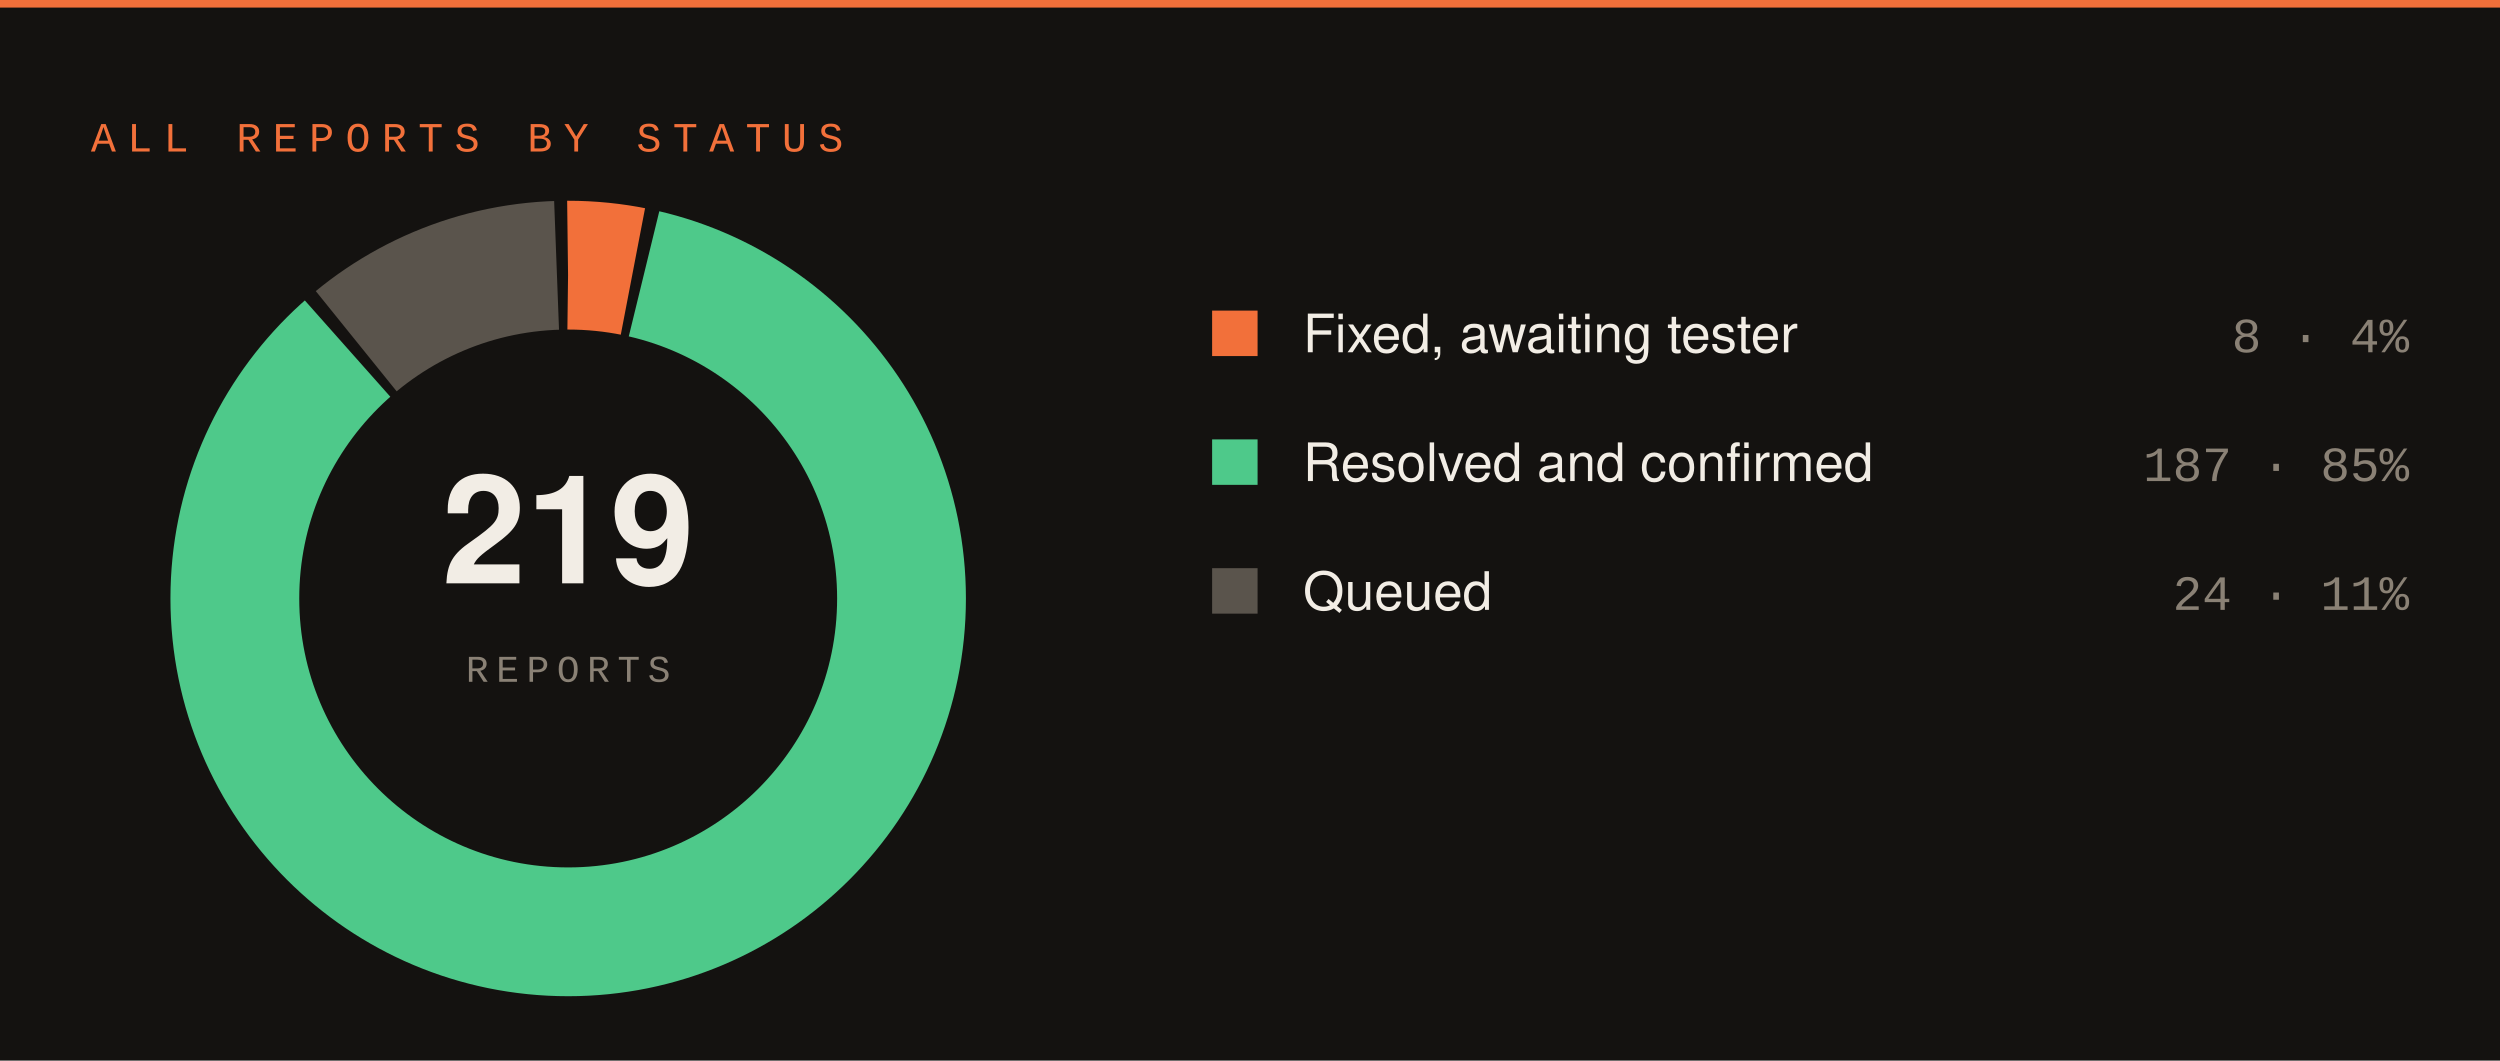
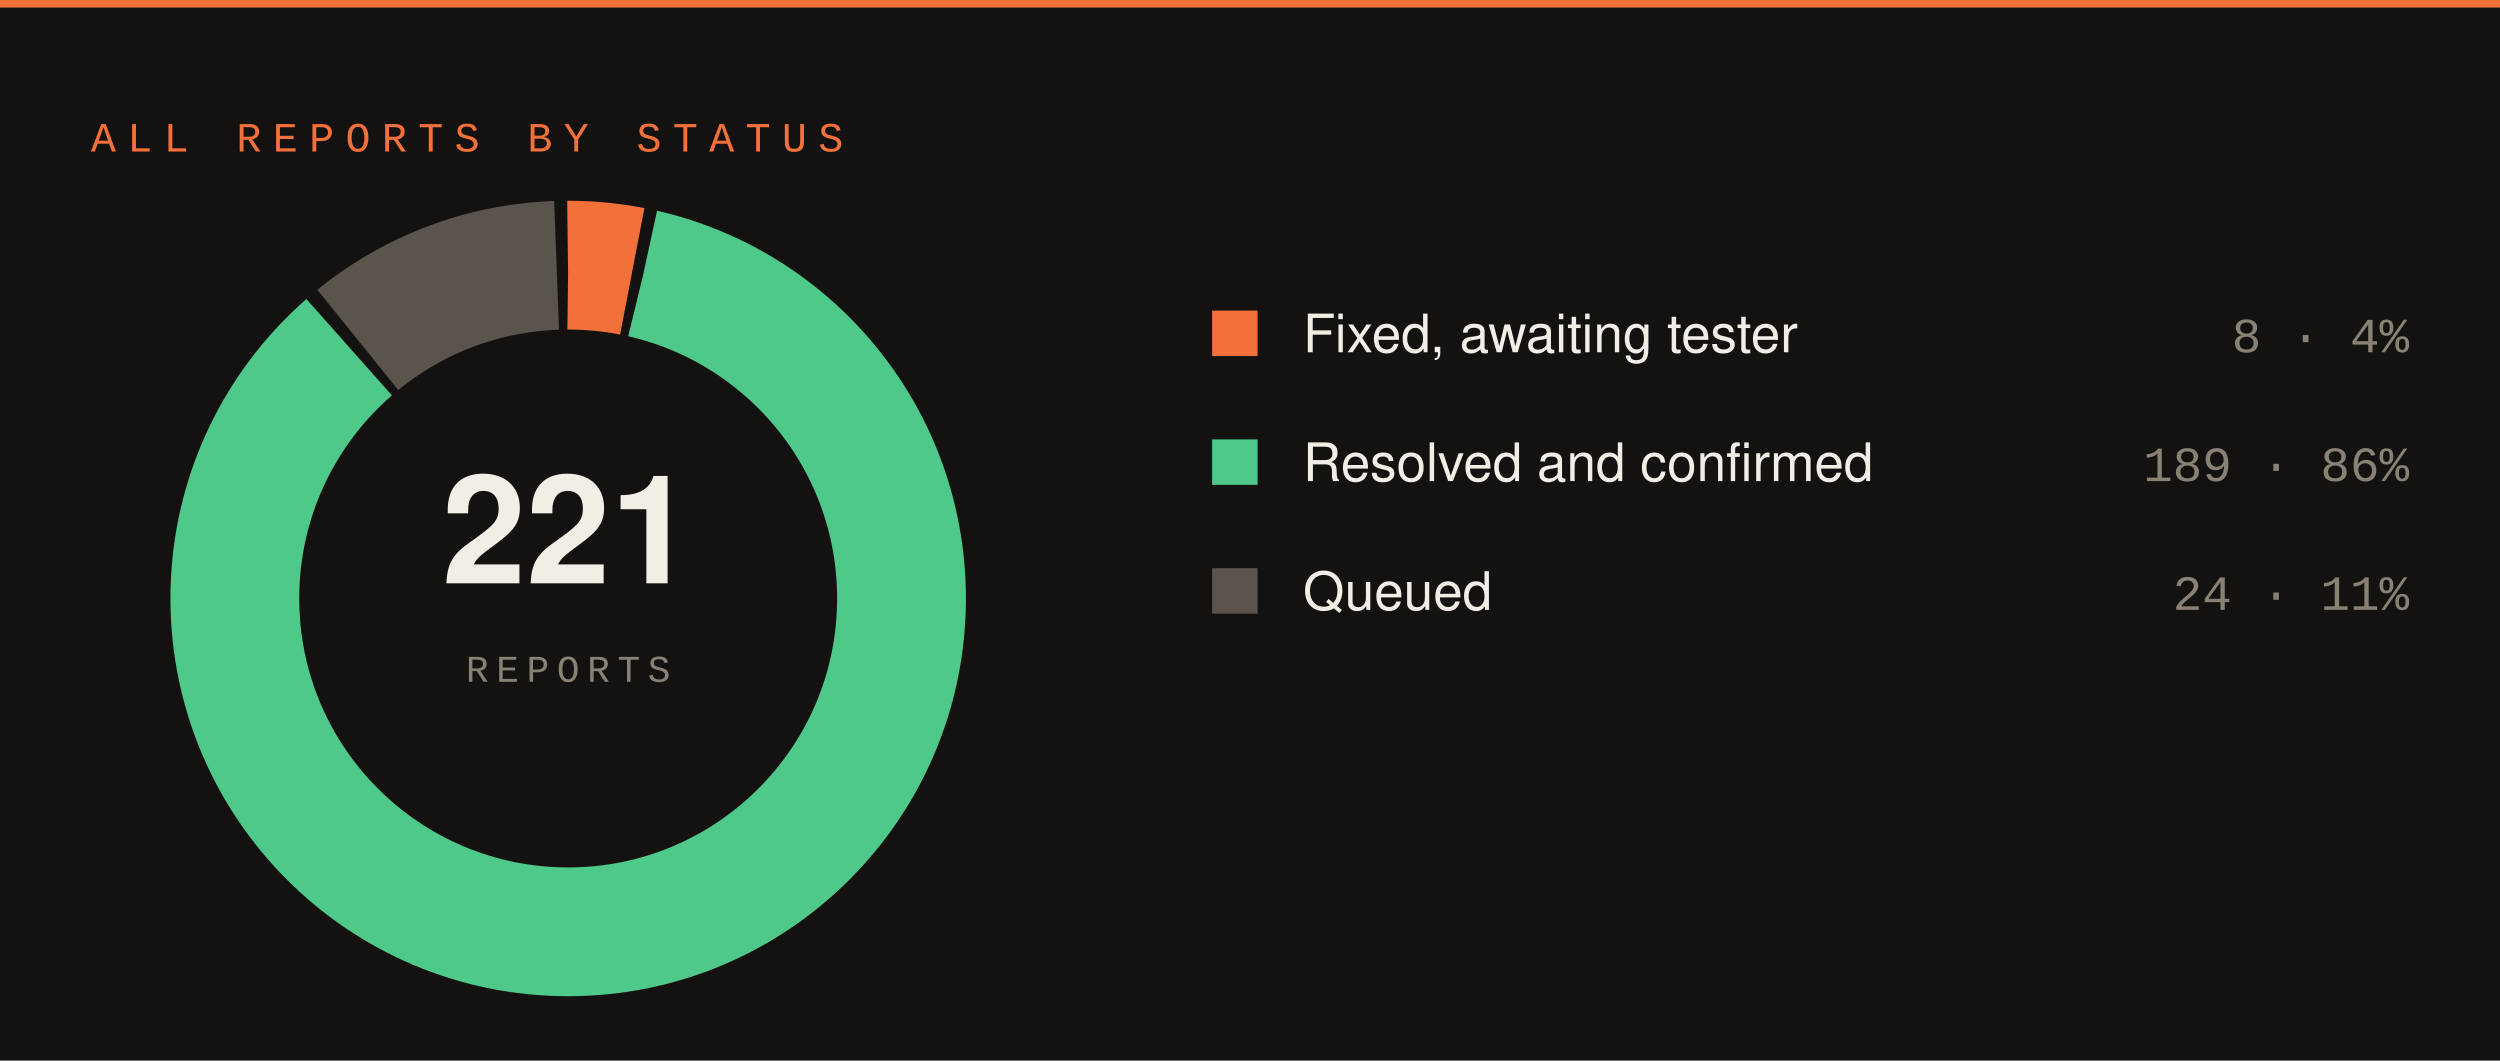
<svg xmlns="http://www.w3.org/2000/svg" width="660" height="280" viewBox="0 0 660 280">
  <rect width="660" height="280" fill="#141210" />
  <rect x="0" y="0" width="660" height="2" fill="#f2703a" />
  <text x="24" y="40" font-family="SFMono-Regular,Consolas,Liberation Mono,monospace" font-size="11" letter-spacing="3" fill="#f2703a">ALL REPORTS BY STATUS</text>
-   <circle cx="150" cy="158" r="88" fill="none" stroke="#f2703a" stroke-width="34" stroke-dasharray="17.20 535.72" stroke-dashoffset="-0.00" transform="rotate(-90 150 158)" />
-   <circle cx="150" cy="158" r="88" fill="none" stroke="#4ec98a" stroke-width="34" stroke-dasharray="469.13 83.79" stroke-dashoffset="-20.20" transform="rotate(-90 150 158)" />
-   <circle cx="150" cy="158" r="88" fill="none" stroke="#5a544c" stroke-width="34" stroke-dasharray="57.59 495.33" stroke-dashoffset="-492.33" transform="rotate(-90 150 158)" />
-   <text x="150" y="154" font-family="-apple-system,Segoe UI,Helvetica,Arial,sans-serif" font-size="40" font-weight="700" fill="#f2ede5" text-anchor="middle">219</text>
+   <circle cx="150" cy="158" r="88" fill="none" stroke="#f2703a" stroke-width="34" stroke-dasharray="17.02 535.91" stroke-dashoffset="-0.00" transform="rotate(-90 150 158)" />
+   <circle cx="150" cy="158" r="88" fill="none" stroke="#4ec98a" stroke-width="34" stroke-dasharray="469.86 83.06" stroke-dashoffset="-20.02" transform="rotate(-90 150 158)" />
+   <circle cx="150" cy="158" r="88" fill="none" stroke="#5a544c" stroke-width="34" stroke-dasharray="57.05 495.87" stroke-dashoffset="-492.87" transform="rotate(-90 150 158)" />
+   <text x="150" y="154" font-family="-apple-system,Segoe UI,Helvetica,Arial,sans-serif" font-size="40" font-weight="700" fill="#f2ede5" text-anchor="middle">221</text>
  <text x="150" y="180" font-family="SFMono-Regular,Consolas,Liberation Mono,monospace" font-size="10" letter-spacing="2" fill="#8a8175" text-anchor="middle">REPORTS</text>
  <rect x="320" y="82" width="12" height="12" fill="#f2703a" />
  <text x="344" y="93" font-family="-apple-system,Segoe UI,Helvetica,Arial,sans-serif" font-size="14" fill="#f2ede5">Fixed, awaiting tester</text>
  <text x="636" y="93" font-family="SFMono-Regular,Consolas,Liberation Mono,monospace" font-size="13" fill="#8a8175" text-anchor="end">8 · 4%</text>
  <rect x="320" y="116" width="12" height="12" fill="#4ec98a" />
  <text x="344" y="127" font-family="-apple-system,Segoe UI,Helvetica,Arial,sans-serif" font-size="14" fill="#f2ede5">Resolved and confirmed</text>
-   <text x="636" y="127" font-family="SFMono-Regular,Consolas,Liberation Mono,monospace" font-size="13" fill="#8a8175" text-anchor="end">187 · 85%</text>
+   <text x="636" y="127" font-family="SFMono-Regular,Consolas,Liberation Mono,monospace" font-size="13" fill="#8a8175" text-anchor="end">189 · 86%</text>
  <rect x="320" y="150" width="12" height="12" fill="#5a544c" />
  <text x="344" y="161" font-family="-apple-system,Segoe UI,Helvetica,Arial,sans-serif" font-size="14" fill="#f2ede5">Queued</text>
  <text x="636" y="161" font-family="SFMono-Regular,Consolas,Liberation Mono,monospace" font-size="13" fill="#8a8175" text-anchor="end">24 · 11%</text>
</svg>
